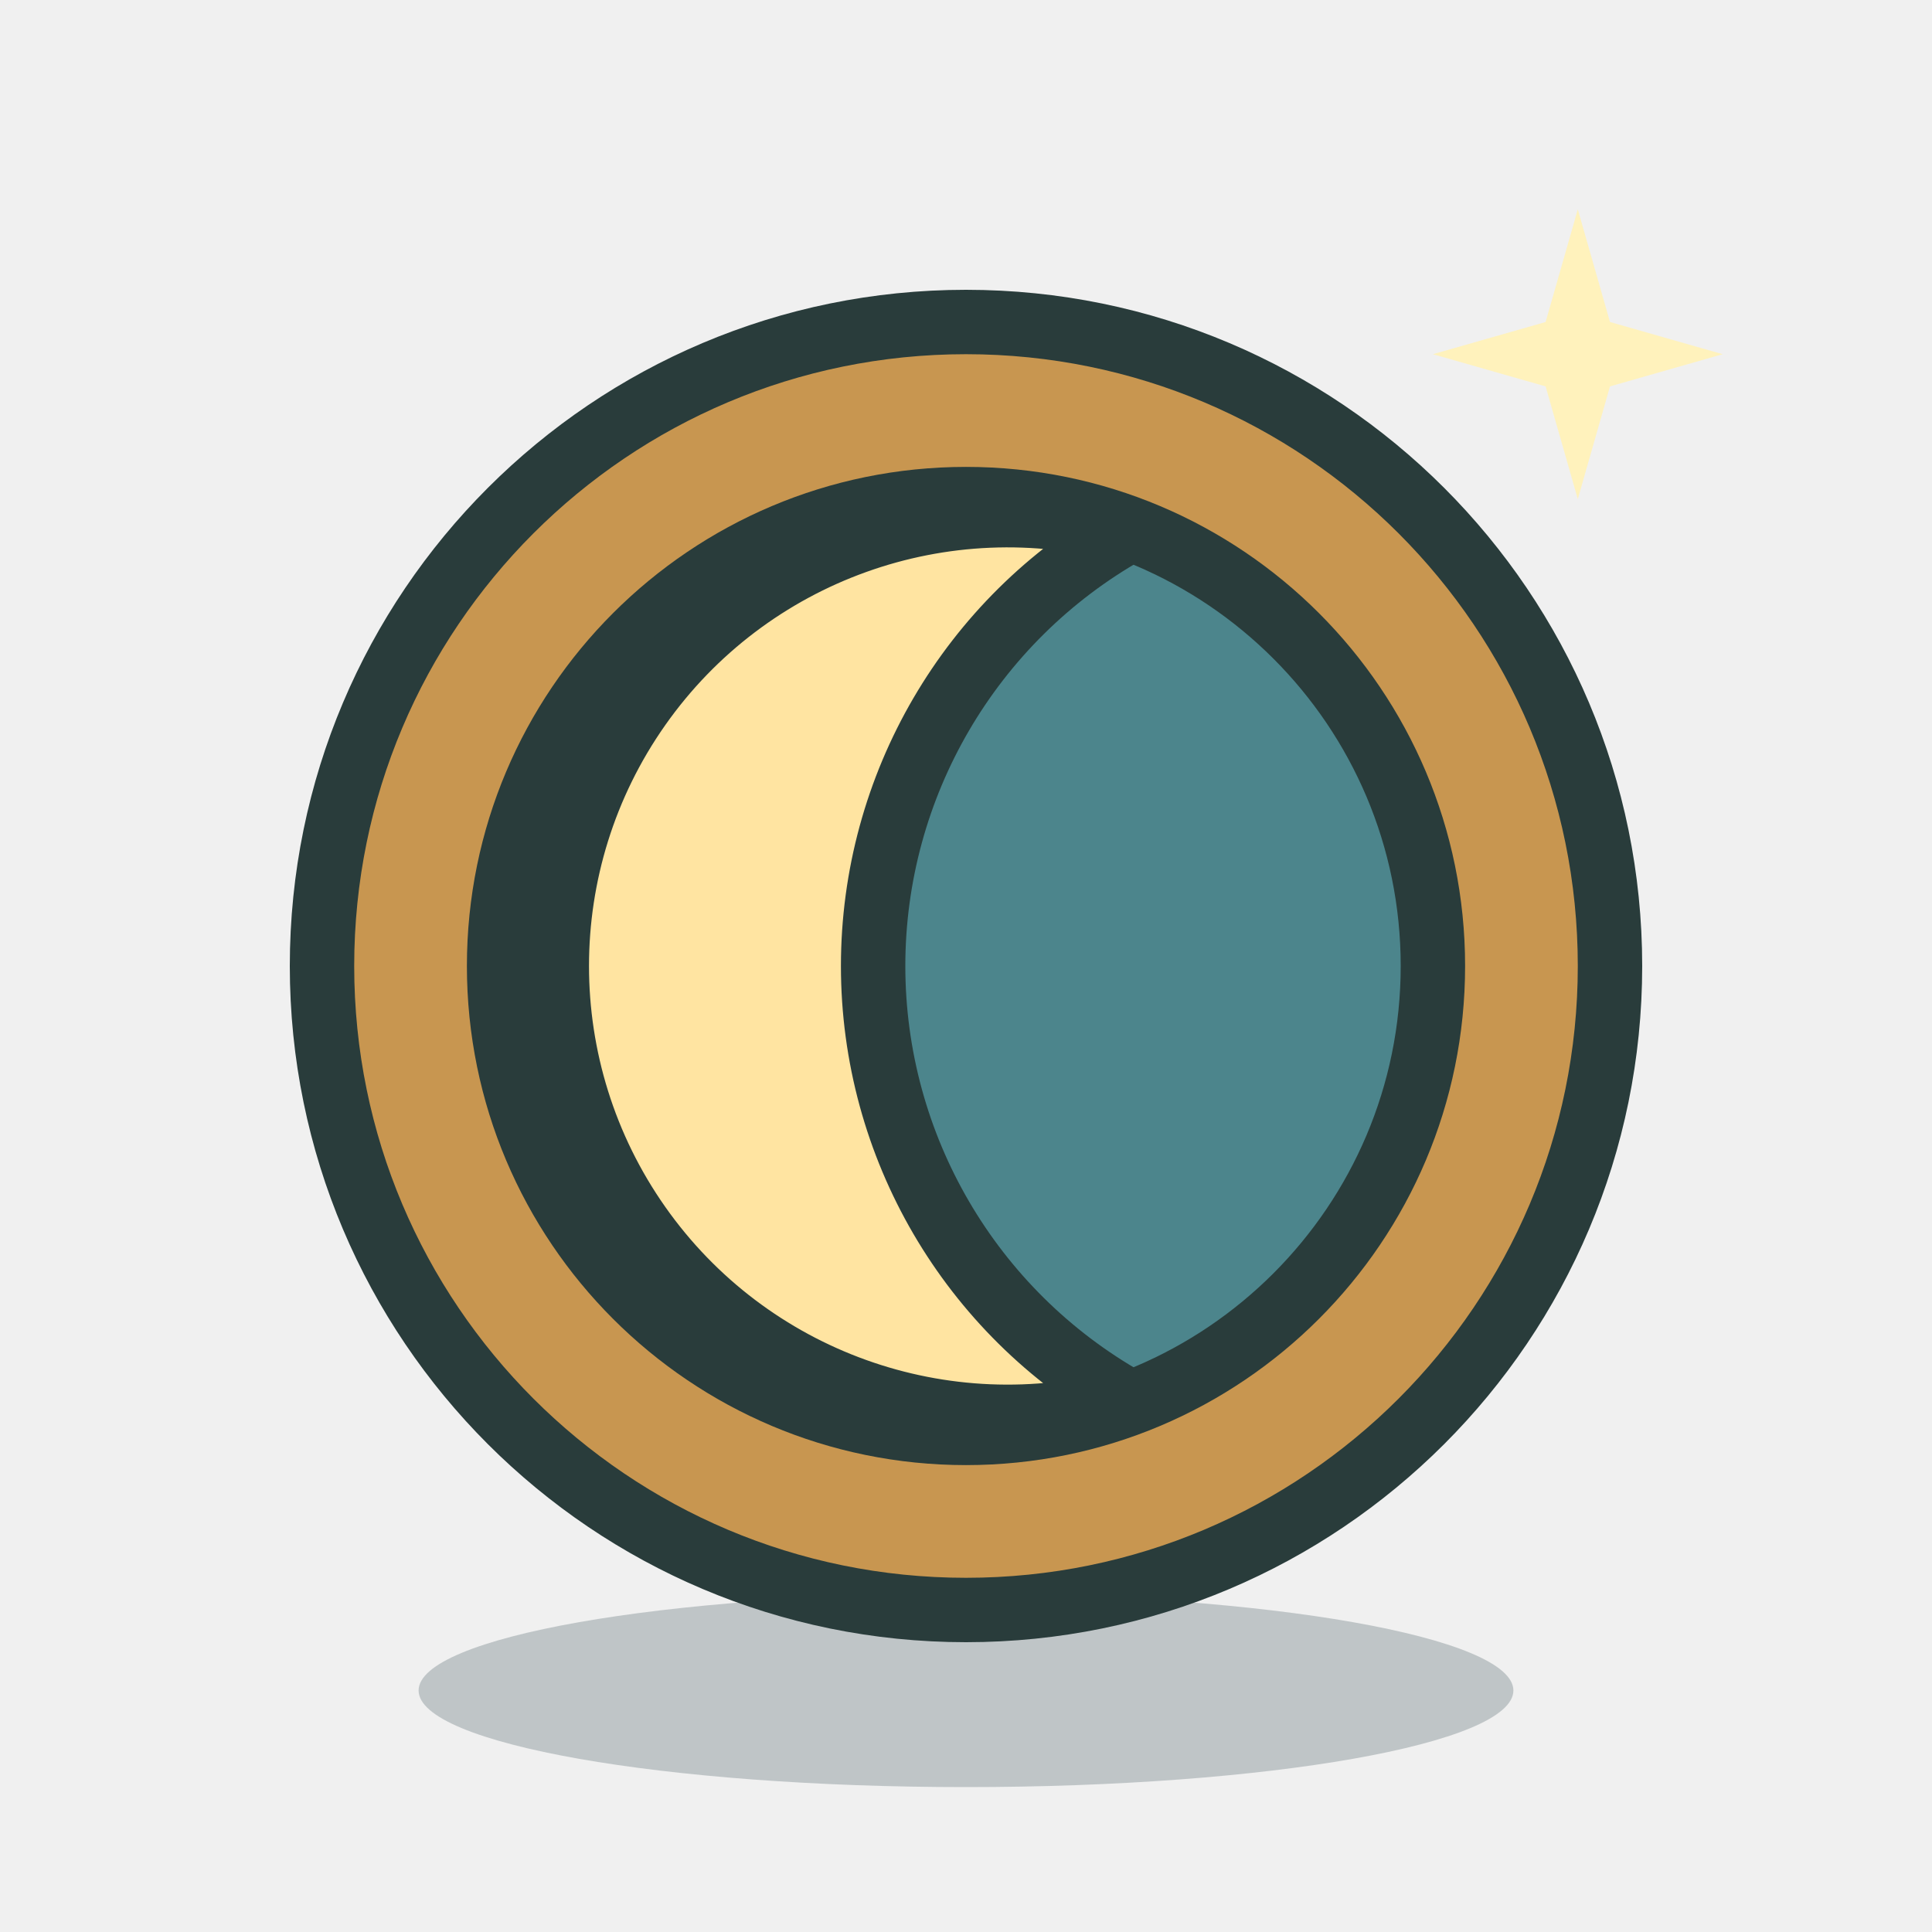
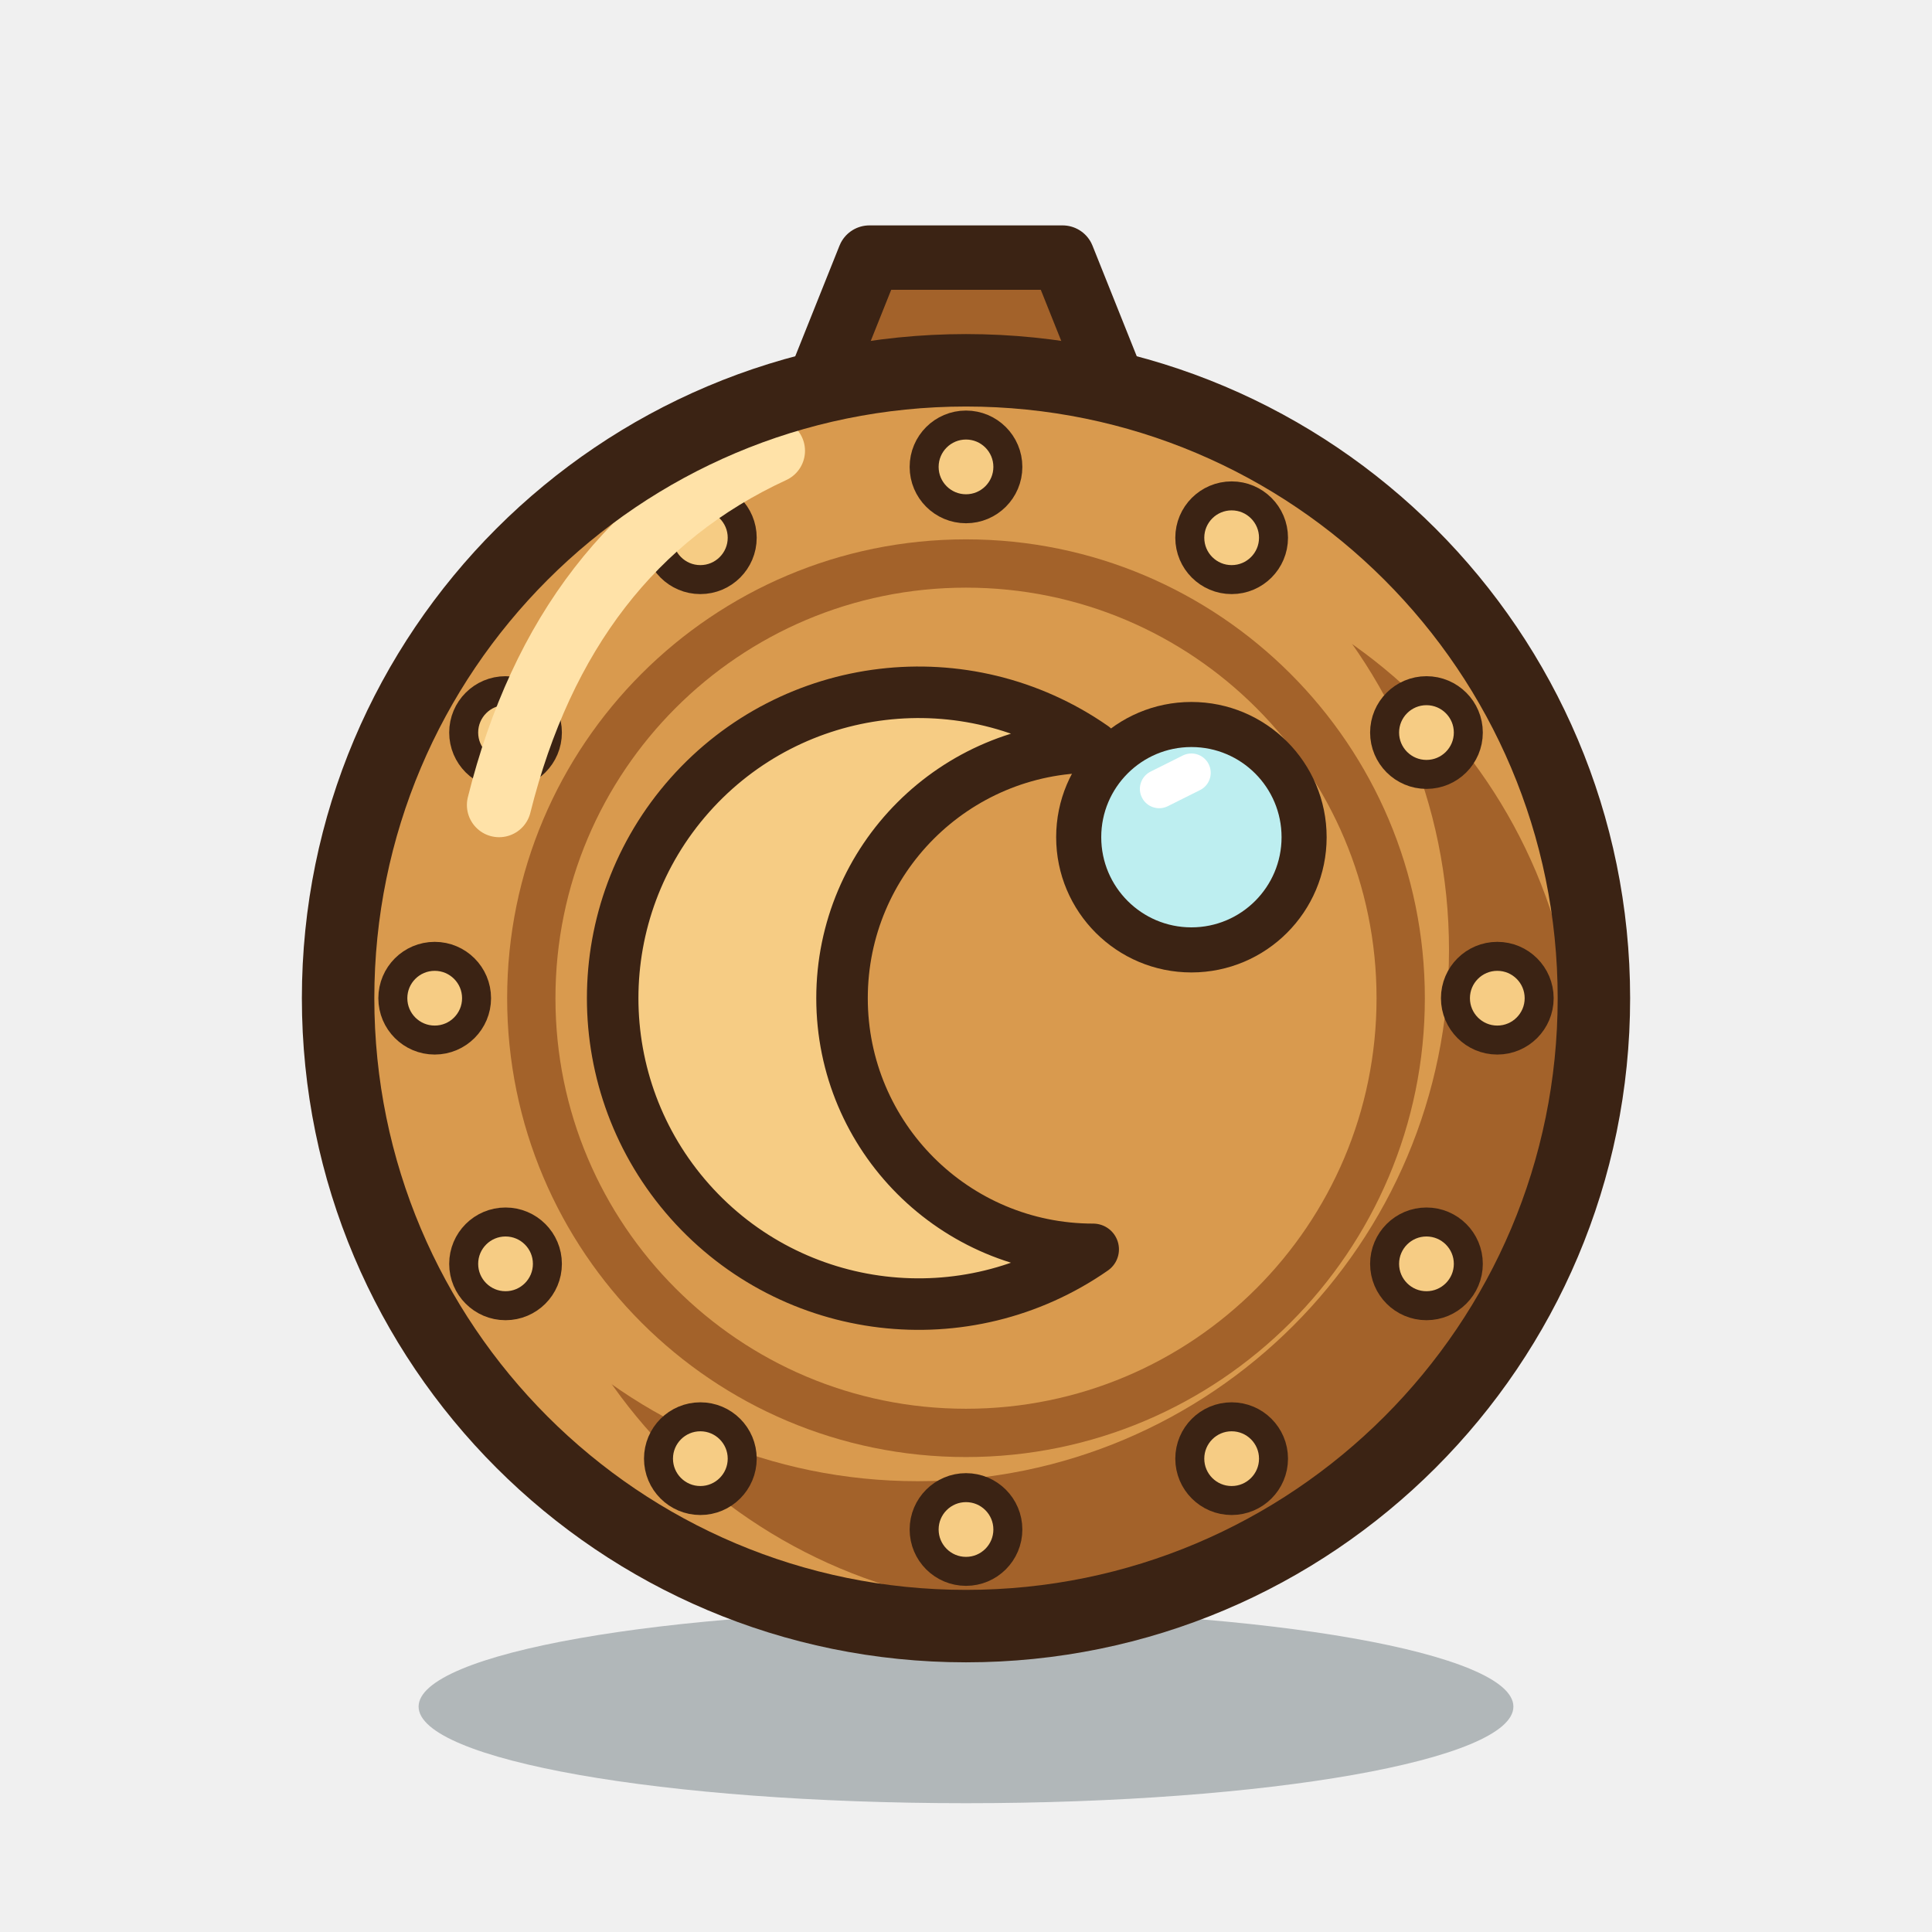
<svg xmlns="http://www.w3.org/2000/svg" width="120" height="120" viewBox="0 0 120 120">
-   <ellipse cx="60" cy="105" rx="34" ry="6" fill="#132e37" opacity=".22" />
-   <g stroke="#293c3b" stroke-width="4" stroke-linejoin="round" stroke-linecap="round">
-     <circle cx="60" cy="60" r="40" fill="#c89650" />
-     <circle cx="60" cy="60" r="29" fill="#4c858c" />
-     <path d="M70 33a28 28 0 1 0 0 54 31 31 0 0 1 0-54" fill="#ffe4a1" />
-   </g>
-   <path d="m98 13 2 7 7 2-7 2-2 7-2-7-7-2 7-2Z" fill="#fff2bc" />
+   <ellipse cx="60" cy="106" rx="34" ry="6" fill="#10232c" opacity=".28" />
+   <path d="M50 26L54 16H66L70 26Z" fill="#a3622a" />
+   <path d="M50 26L54 16H66L70 26Z" fill="none" stroke="#3b2314" stroke-width="4" stroke-linejoin="round" stroke-linecap="round" />
+   <circle cx="60.0" cy="62.0" r="39" fill="#d99a4e" />
+   <circle cx="65.0" cy="67.0" r="33" fill="#a3622a" />
+   <circle cx="57.0" cy="59.0" r="33" fill="#d99a4e" />
+   <circle cx="60" cy="62" r="27" fill="none" stroke="#a3622a" stroke-width="3" />
+   <circle cx="93.0" cy="62.0" r="2.6" fill="#f6cc84" stroke="#3b2314" stroke-width="1.8" />
+   <circle cx="88.6" cy="78.5" r="2.6" fill="#f6cc84" stroke="#3b2314" stroke-width="1.8" />
+   <circle cx="76.5" cy="90.6" r="2.6" fill="#f6cc84" stroke="#3b2314" stroke-width="1.8" />
+   <circle cx="60.0" cy="95.0" r="2.6" fill="#f6cc84" stroke="#3b2314" stroke-width="1.8" />
+   <circle cx="43.5" cy="90.6" r="2.6" fill="#f6cc84" stroke="#3b2314" stroke-width="1.8" />
+   <circle cx="31.4" cy="78.5" r="2.6" fill="#f6cc84" stroke="#3b2314" stroke-width="1.8" />
+   <circle cx="27.0" cy="62.0" r="2.6" fill="#f6cc84" stroke="#3b2314" stroke-width="1.8" />
+   <circle cx="31.4" cy="45.5" r="2.6" fill="#f6cc84" stroke="#3b2314" stroke-width="1.8" />
+   <circle cx="43.5" cy="33.4" r="2.6" fill="#f6cc84" stroke="#3b2314" stroke-width="1.8" />
+   <circle cx="60.0" cy="29.0" r="2.6" fill="#f6cc84" stroke="#3b2314" stroke-width="1.8" />
+   <circle cx="76.5" cy="33.4" r="2.6" fill="#f6cc84" stroke="#3b2314" stroke-width="1.8" />
+   <circle cx="88.6" cy="45.5" r="2.6" fill="#f6cc84" stroke="#3b2314" stroke-width="1.8" />
+   <path d="M67.9 46.4A19 19 0 1 0 67.9 77.6A15.2 15.2 0 0 1 67.9 46.4Z" fill="#f6cc84" stroke="#3b2314" stroke-width="3.2" stroke-linejoin="round" />
+   <circle cx="74.0" cy="52.0" r="7" fill="#bdeef0" stroke="#3b2314" stroke-width="2.8" />
+   <path d="M72 49L74 48" fill="none" stroke="#ffffff" stroke-width="2.4" stroke-linecap="round" stroke-linejoin="round" />
+   <path d="M31 50Q35 34 48 28" fill="none" stroke="#ffe2a8" stroke-width="4" stroke-linecap="round" stroke-linejoin="round" />
+   <circle cx="60" cy="62" r="39" fill="none" stroke="#3b2314" stroke-width="4.5" />
</svg>
